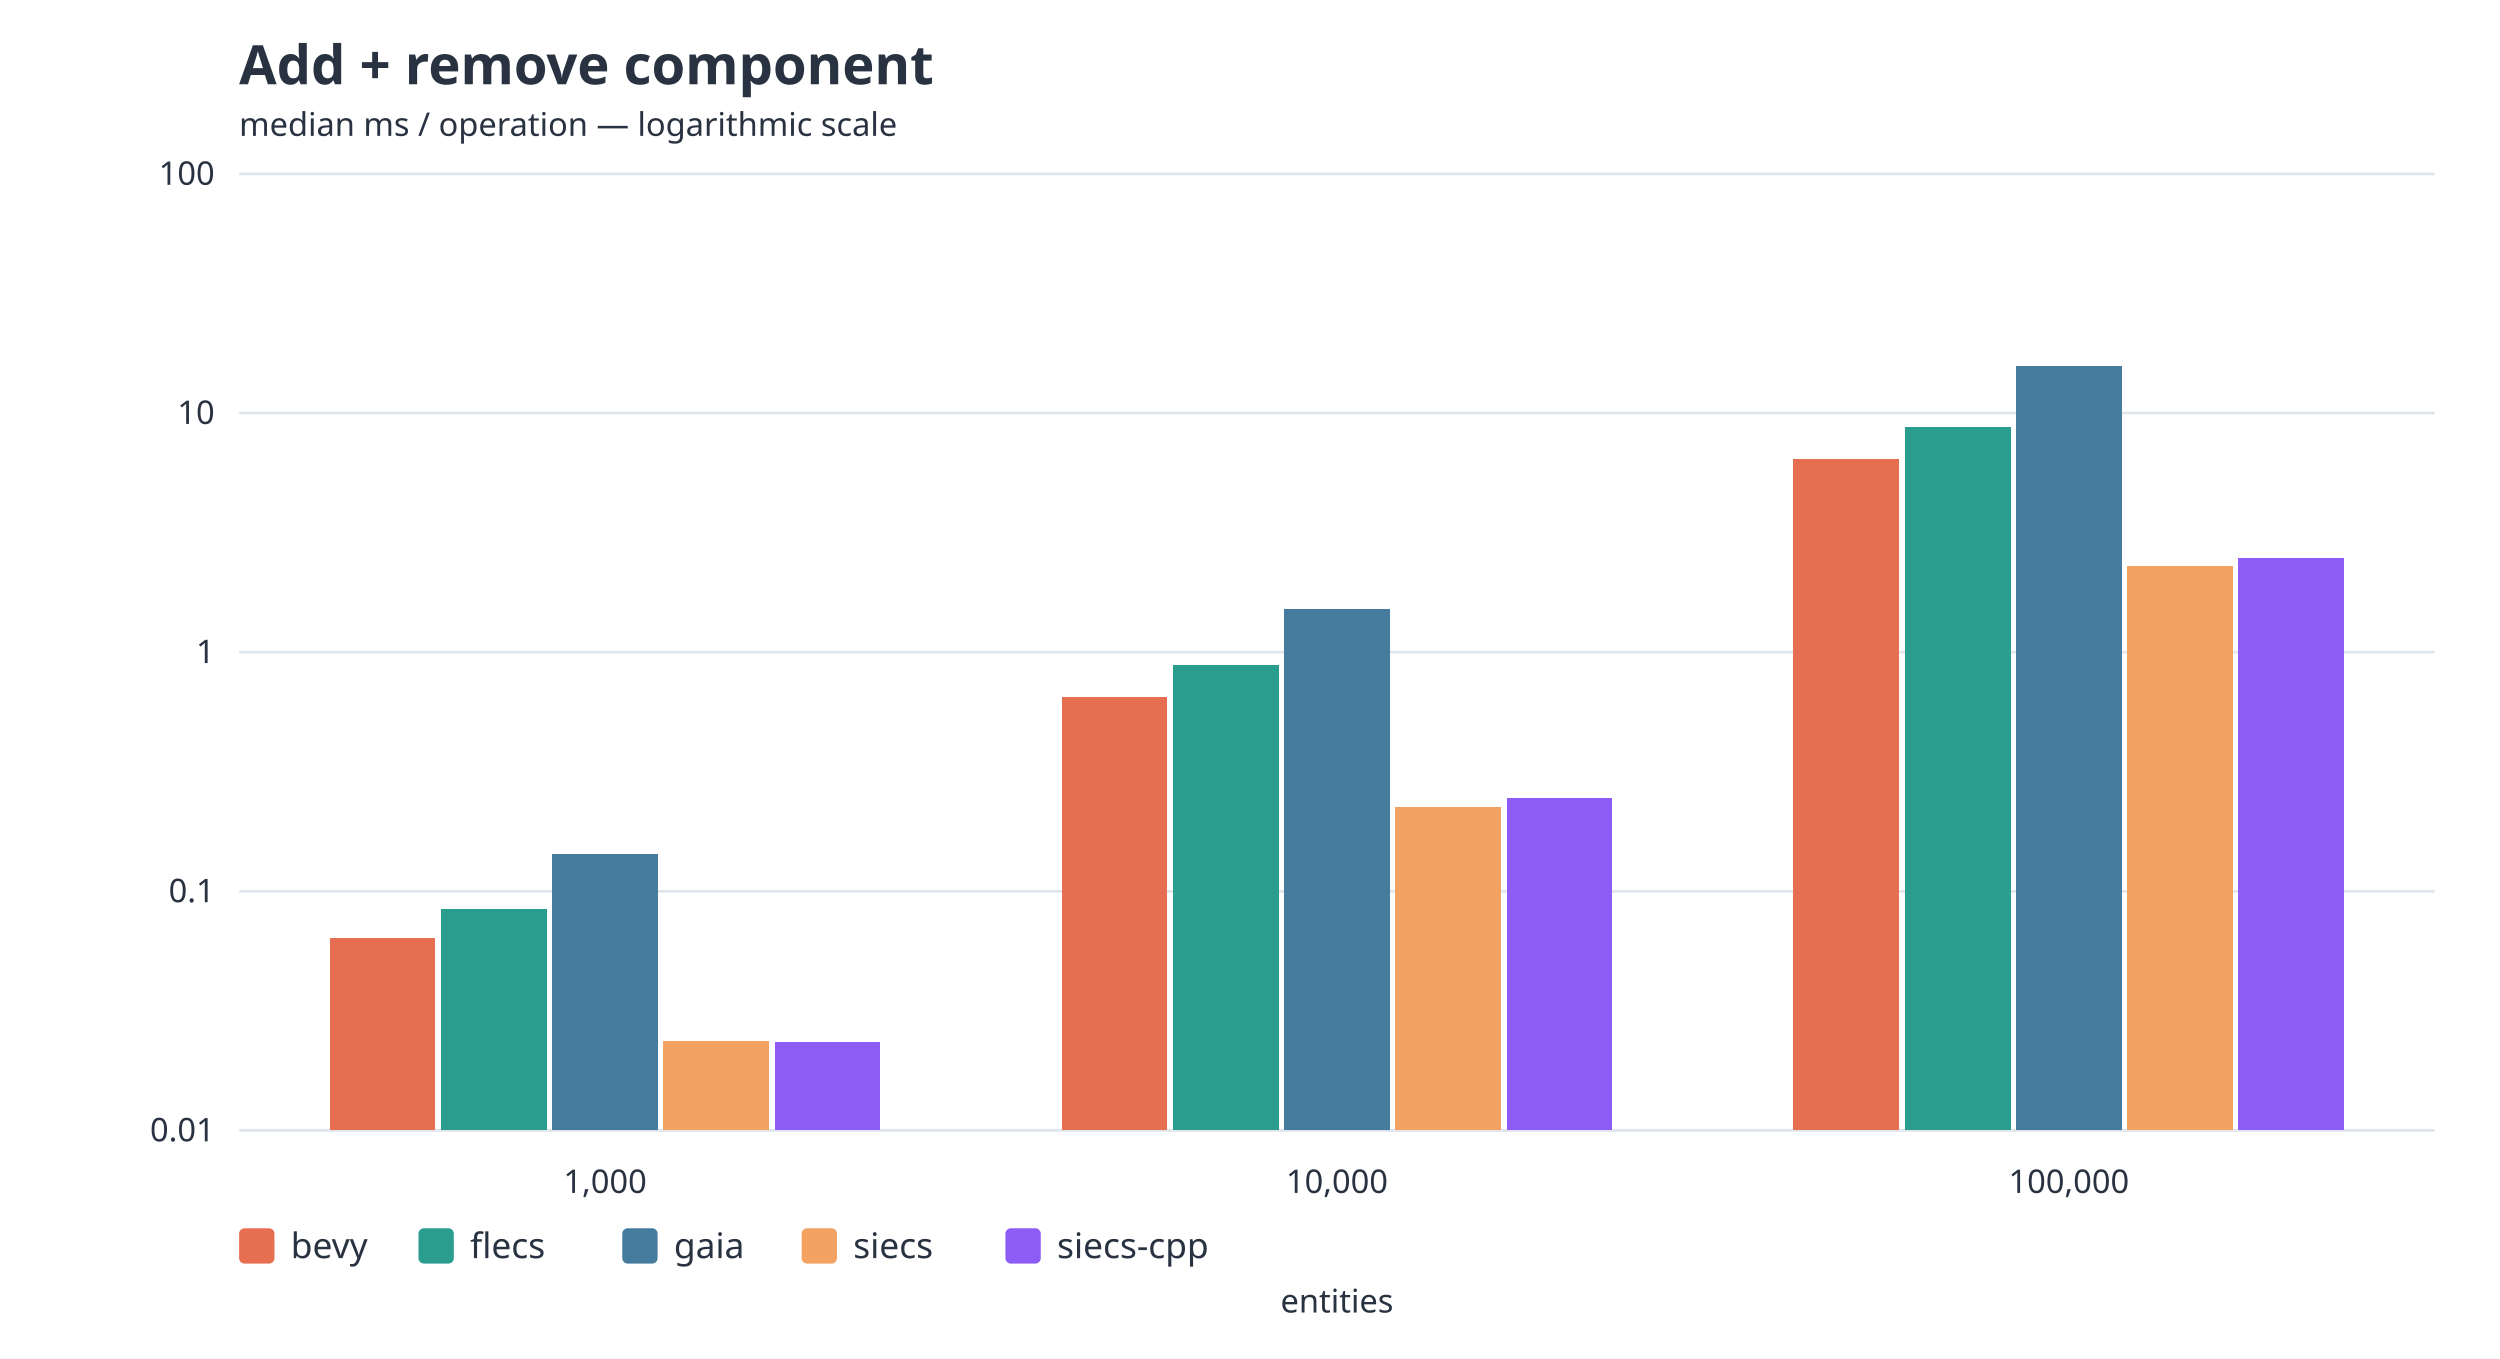
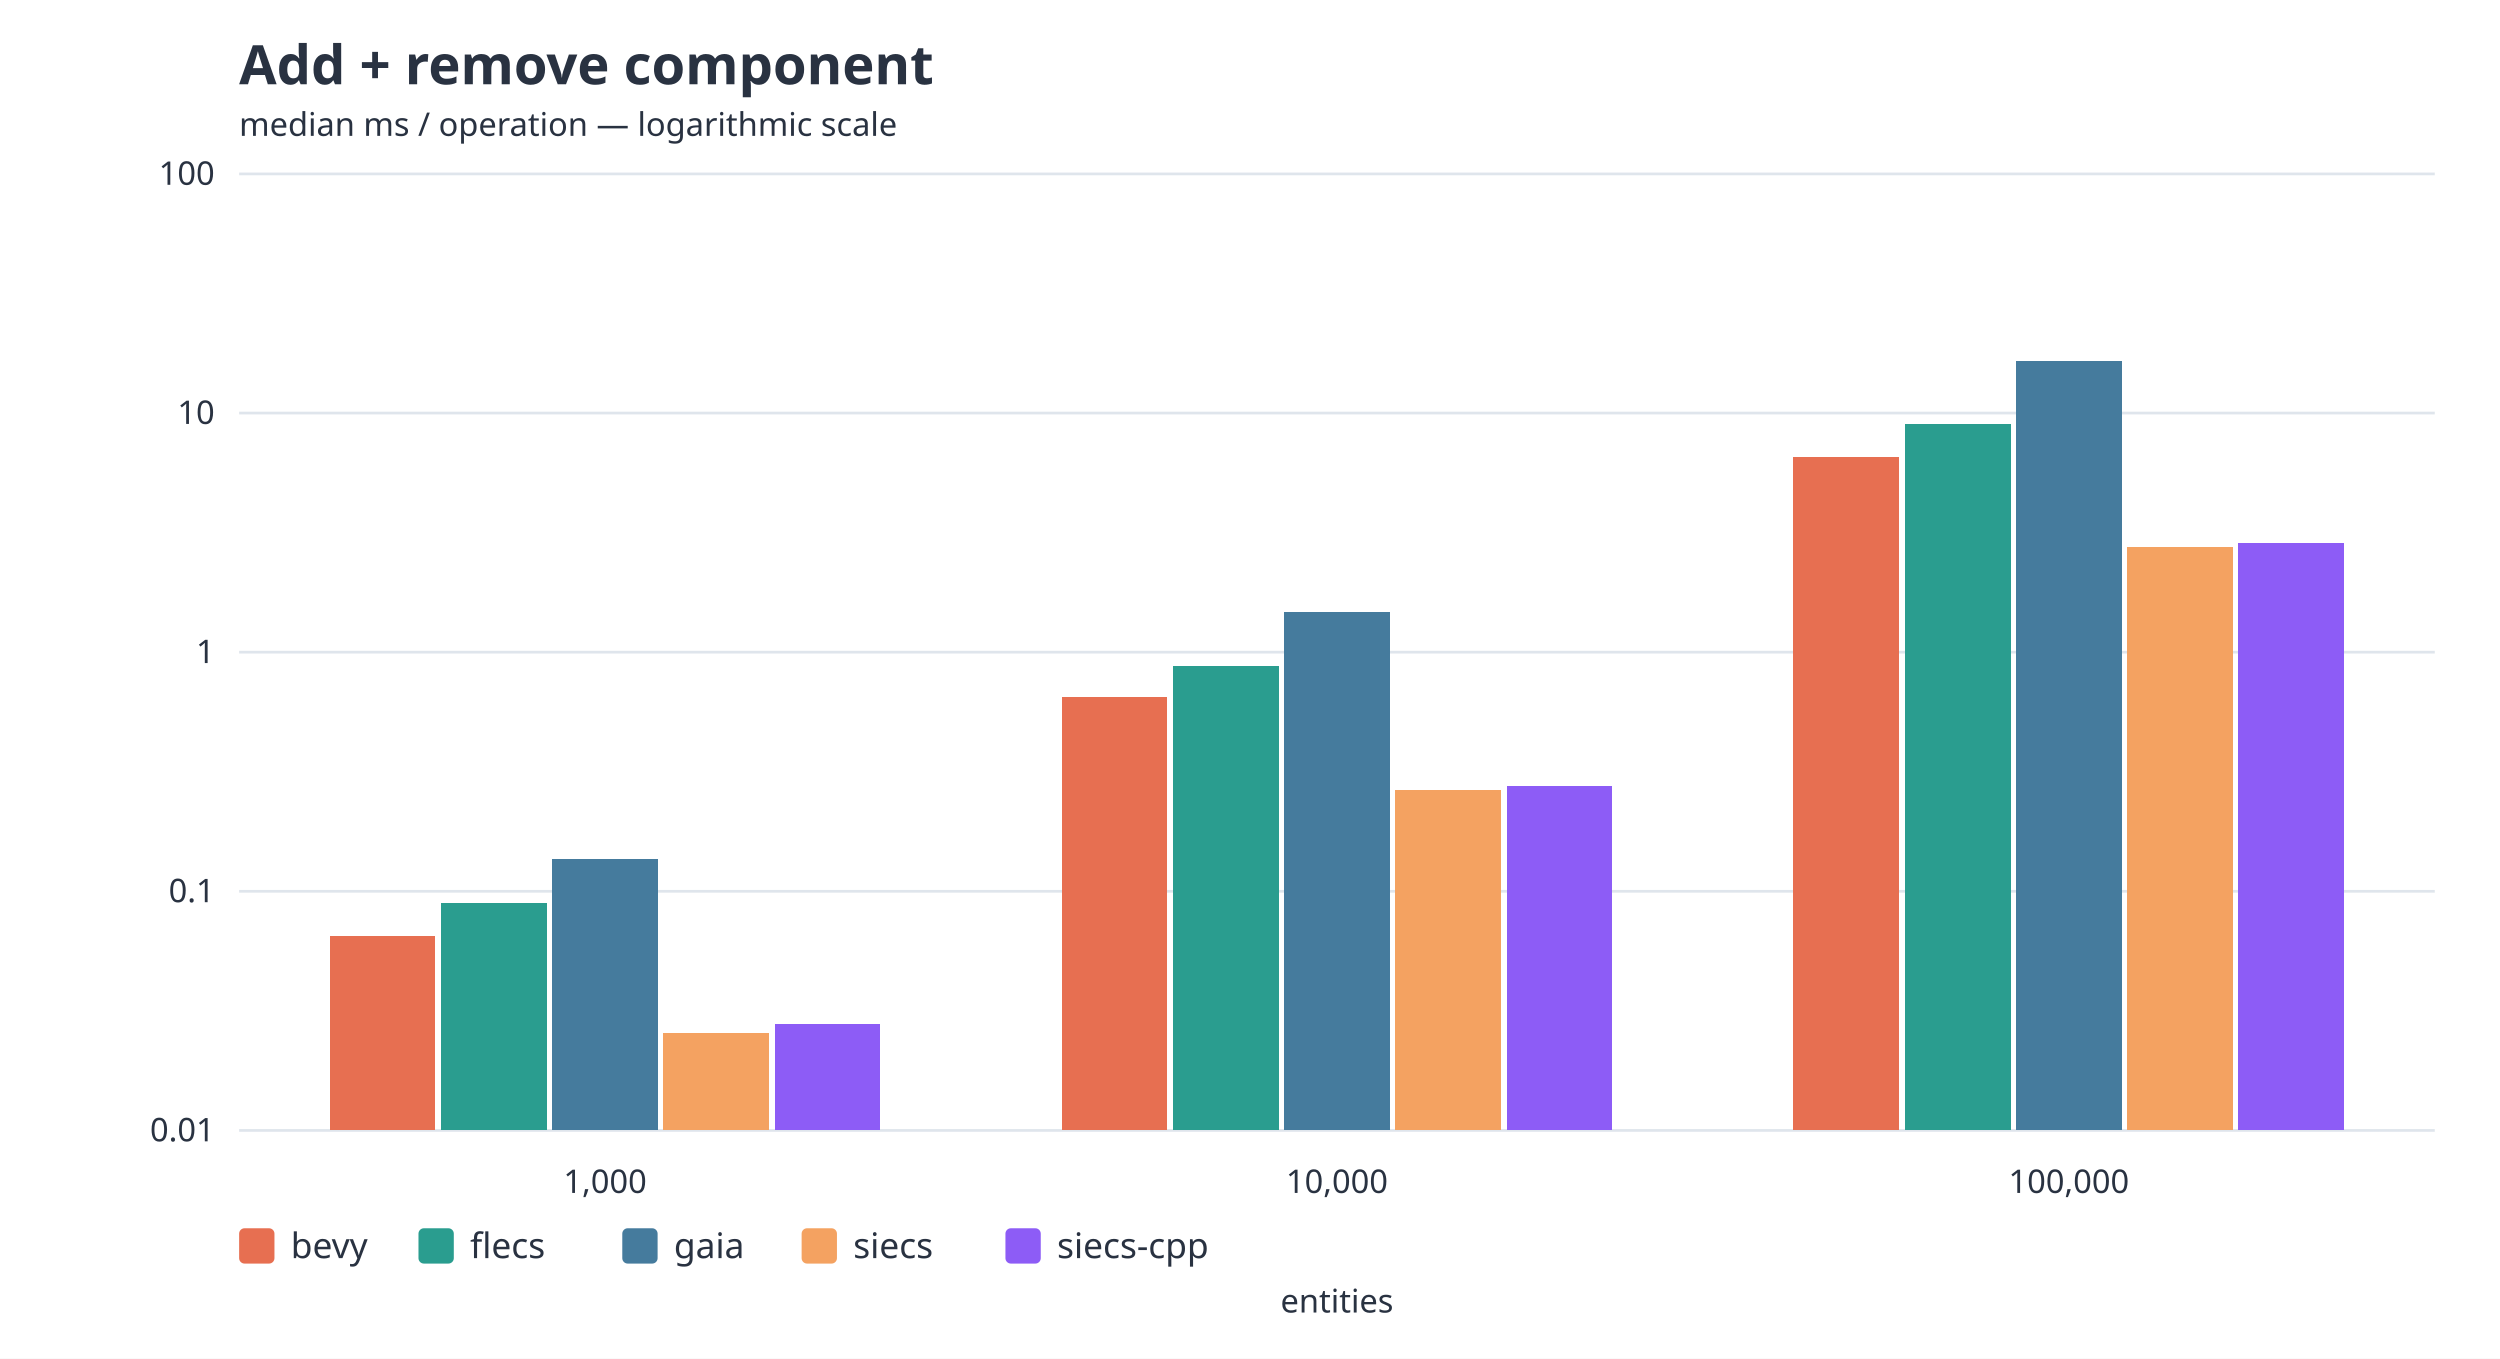
<svg xmlns="http://www.w3.org/2000/svg" width="920" height="500" viewBox="0 0 920 500">
  <style>text{font-family:ui-sans-serif,system-ui,sans-serif;fill:#293241}.title{font-size:20px;font-weight:700}.axis{font-size:12px}.legend{font-size:13px}.grid{stroke:#dfe5ec;stroke-width:1}.bar{shape-rendering:crispEdges}</style>
  <rect width="100%" height="100%" fill="#ffffff" />
  <text class="title" x="88" y="31">Add + remove component</text>
  <text class="axis" x="88" y="50">median ms / operation — logarithmic scale</text>
  <line class="grid" x1="88" y1="416.00" x2="896" y2="416.00" />
  <text class="axis" text-anchor="end" x="79" y="420.00">0.01</text>
  <line class="grid" x1="88" y1="328.00" x2="896" y2="328.00" />
  <text class="axis" text-anchor="end" x="79" y="332.00">0.1</text>
  <line class="grid" x1="88" y1="240.00" x2="896" y2="240.00" />
  <text class="axis" text-anchor="end" x="79" y="244.00">1</text>
  <line class="grid" x1="88" y1="152.00" x2="896" y2="152.00" />
  <text class="axis" text-anchor="end" x="79" y="156.00">10</text>
  <line class="grid" x1="88" y1="64.00" x2="896" y2="64.00" />
  <text class="axis" text-anchor="end" x="79" y="68.00">100</text>
-   <rect class="bar" x="121.32" y="345.04" width="38.94" height="70.96" fill="#e76f51" />
-   <rect class="bar" x="162.26" y="334.37" width="38.94" height="81.63" fill="#2a9d8f" />
-   <rect class="bar" x="203.20" y="314.22" width="38.94" height="101.78" fill="#457b9d" />
-   <rect class="bar" x="244.14" y="383.19" width="38.94" height="32.81" fill="#f4a261" />
-   <rect class="bar" x="285.07" y="383.30" width="38.94" height="32.70" fill="#8d5cf6" />
+   <rect class="bar" x="121.32" y="344.30" width="38.94" height="71.70" fill="#e76f51" />
+   <rect class="bar" x="162.26" y="332.13" width="38.94" height="83.87" fill="#2a9d8f" />
+   <rect class="bar" x="203.20" y="316.03" width="38.94" height="99.97" fill="#457b9d" />
+   <rect class="bar" x="244.14" y="380.32" width="38.94" height="35.68" fill="#f4a261" />
+   <rect class="bar" x="285.07" y="376.87" width="38.94" height="39.13" fill="#8d5cf6" />
  <text class="axis" text-anchor="middle" x="222.67" y="439">1,000</text>
-   <rect class="bar" x="390.65" y="256.45" width="38.94" height="159.55" fill="#e76f51" />
-   <rect class="bar" x="431.59" y="244.72" width="38.94" height="171.28" fill="#2a9d8f" />
-   <rect class="bar" x="472.53" y="224.22" width="38.94" height="191.78" fill="#457b9d" />
-   <rect class="bar" x="513.47" y="296.97" width="38.94" height="119.03" fill="#f4a261" />
-   <rect class="bar" x="554.41" y="293.75" width="38.94" height="122.25" fill="#8d5cf6" />
+   <rect class="bar" x="390.65" y="256.66" width="38.94" height="159.34" fill="#e76f51" />
+   <rect class="bar" x="431.59" y="245.01" width="38.94" height="170.99" fill="#2a9d8f" />
+   <rect class="bar" x="472.53" y="225.26" width="38.94" height="190.74" fill="#457b9d" />
+   <rect class="bar" x="513.47" y="290.84" width="38.94" height="125.16" fill="#f4a261" />
+   <rect class="bar" x="554.41" y="289.24" width="38.94" height="126.76" fill="#8d5cf6" />
  <text class="axis" text-anchor="middle" x="492.00" y="439">10,000</text>
-   <rect class="bar" x="659.99" y="168.78" width="38.94" height="247.22" fill="#e76f51" />
-   <rect class="bar" x="700.93" y="157.14" width="38.94" height="258.86" fill="#2a9d8f" />
-   <rect class="bar" x="741.86" y="134.75" width="38.94" height="281.25" fill="#457b9d" />
-   <rect class="bar" x="782.80" y="208.11" width="38.94" height="207.89" fill="#f4a261" />
-   <rect class="bar" x="823.74" y="205.23" width="38.94" height="210.77" fill="#8d5cf6" />
+   <rect class="bar" x="659.99" y="168.32" width="38.94" height="247.68" fill="#e76f51" />
+   <rect class="bar" x="700.93" y="156.17" width="38.94" height="259.83" fill="#2a9d8f" />
+   <rect class="bar" x="741.86" y="132.98" width="38.94" height="283.02" fill="#457b9d" />
+   <rect class="bar" x="782.80" y="201.42" width="38.94" height="214.58" fill="#f4a261" />
+   <rect class="bar" x="823.74" y="199.84" width="38.94" height="216.16" fill="#8d5cf6" />
  <text class="axis" text-anchor="middle" x="761.33" y="439">100,000</text>
  <text class="axis" text-anchor="middle" x="492.0" y="483">entities</text>
  <rect x="88" y="452" width="13" height="13" rx="2" fill="#e76f51" />
  <text class="legend" x="107" y="463">bevy</text>
  <rect x="154" y="452" width="13" height="13" rx="2" fill="#2a9d8f" />
  <text class="legend" x="173" y="463">flecs</text>
  <rect x="229" y="452" width="13" height="13" rx="2" fill="#457b9d" />
  <text class="legend" x="248" y="463">gaia</text>
  <rect x="295" y="452" width="13" height="13" rx="2" fill="#f4a261" />
  <text class="legend" x="314" y="463">siecs</text>
  <rect x="370" y="452" width="13" height="13" rx="2" fill="#8d5cf6" />
  <text class="legend" x="389" y="463">siecs-cpp</text>
</svg>
